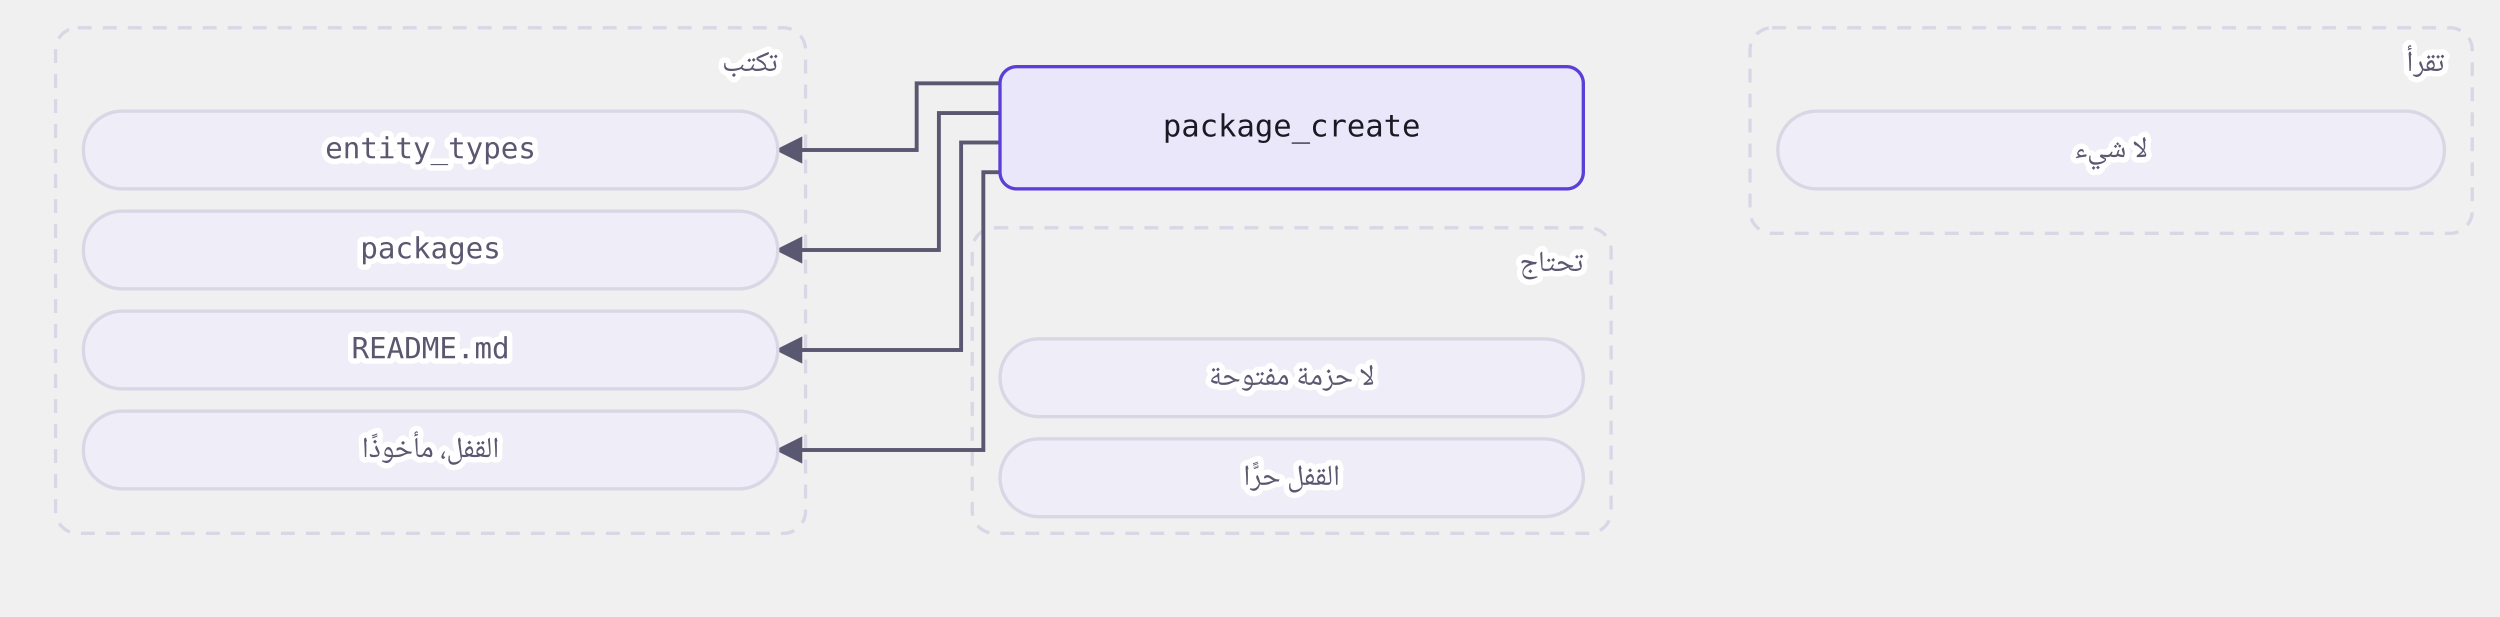
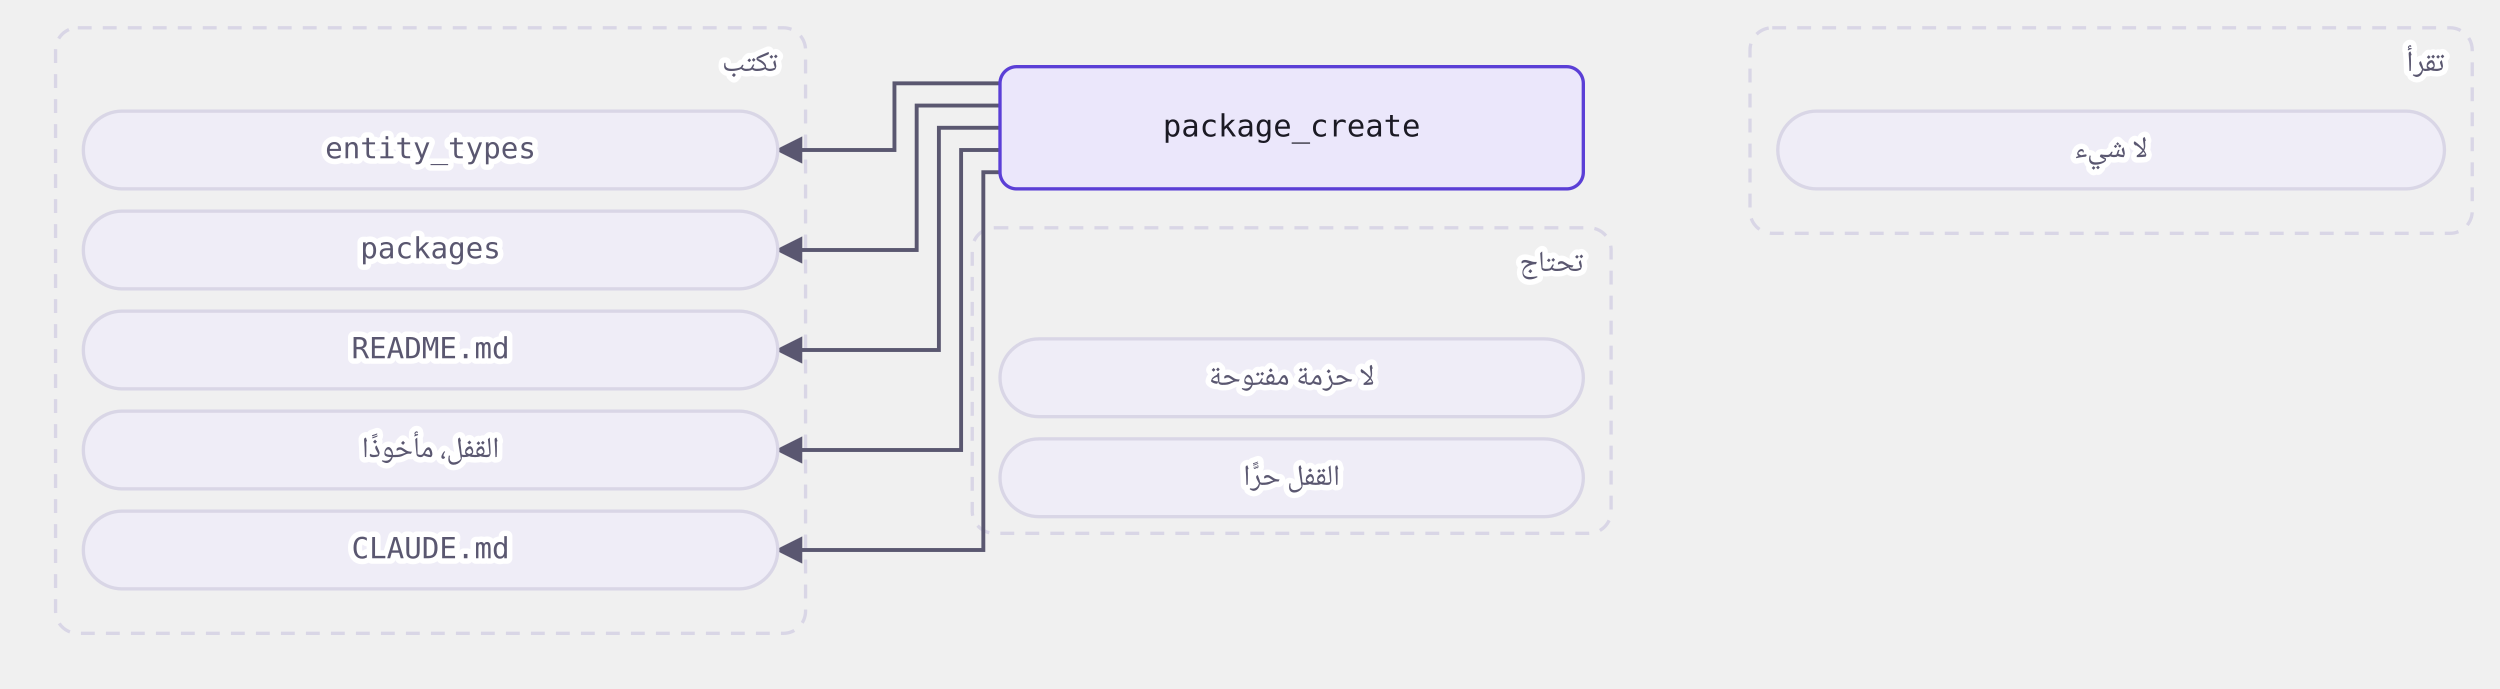
- <svg xmlns="http://www.w3.org/2000/svg" class="dia" lang="ar" viewBox="0 0 900 222" width="900" height="222" role="img" aria-label="ما تحتاجه الأداة قبل أن تعمل، وما تقرأه، وما تكتبه. كل ادّعاء مثبَّت بسطر من الخادم.">
+ <svg xmlns="http://www.w3.org/2000/svg" class="dia" lang="ar" viewBox="0 0 900 248" width="900" height="248" role="img" aria-label="ما تحتاجه الأداة قبل أن تعمل، وما تقرأه، وما تكتبه. كل ادّعاء مثبَّت بسطر من الخادم.">
  <style>svg{font-family:"Noto Naskh Arabic", "Segoe UI", Tahoma, serif;color:#1b1a24;direction:rtl}text{fill:currentColor}.box{fill:#efedf7;stroke:#d9d6e6;stroke-width:1.2}.box.acc{fill:#ebe7fb;stroke:#5b3fd6}.box.good{fill:#e0efe6;stroke:#1f8a4c}.box.bad{fill:#f8e7e7;stroke:#c23b36}.box.warn{fill:#f3ebdd;stroke:#a8700f}.box.frame{fill:none;stroke:#d9d6e6;stroke-dasharray:5 4}.frame .lbl{fill:#5a5770}.edge{fill:none;stroke:#5a5770;stroke-width:1.4}.edge.acc{stroke:#5b3fd6;stroke-width:1.8}.edge.loop{stroke-dasharray:4 3}.lbl{font-size:12px}.lbl.small{font-size:10.5px;fill:#5a5770;paint-order:stroke fill;stroke:#ffffff;stroke-width:4px;stroke-linejoin:round}.lbl.strong{font-weight:600;font-size:13px}.num{font-family:Consolas, Menlo, monospace;font-size:11px;direction:ltr;unicode-bidi:isolate}.arrow{fill:#5a5770}.arrow.acc{fill:#5b3fd6}</style>
  <defs>
    <marker id="ar-fx-package_create-ar" viewBox="0 0 10 10" refX="9" refY="5" markerWidth="7" markerHeight="7" orient="auto-start-reverse">
      <path d="M0 0L10 5L0 10z" class="arrow" />
    </marker>
    <marker id="ara-fx-package_create-ar" viewBox="0 0 10 10" refX="9" refY="5" markerWidth="7" markerHeight="7" orient="auto-start-reverse">
      <path d="M0 0L10 5L0 10z" class="arrow acc" />
    </marker>
  </defs>
  <g class="frame">
    <rect class="box frame" x="630.0" y="10" width="260" height="74" rx="8" />
    <text class="lbl small" x="880.0" y="23.0" text-anchor="start" dominant-baseline="middle">تقرأ</text>
  </g>
  <g class="frame">
-     <rect class="box frame" x="20.0" y="10" width="270" height="182" rx="8" />
+     <rect class="box frame" x="20.0" y="10" width="270" height="218" rx="8" />
    <text class="lbl small" x="280.0" y="23.0" text-anchor="start" dominant-baseline="middle">تكتب</text>
  </g>
  <g class="frame">
    <rect class="box frame" x="350.0" y="82" width="230" height="110" rx="8" />
    <text class="lbl small" x="570.0" y="95.0" text-anchor="start" dominant-baseline="middle">تحتاج</text>
  </g>
-   <path class="edge  draw" marker-end="url(#ar-fx-package_create-ar)" d="M360.0 30.0 L330.0 30.0 L330.0 54.0 L280.0 54.0" />
-   <path class="edge  draw" marker-end="url(#ar-fx-package_create-ar)" d="M360.0 40.7 L338.0 40.7 L338.0 90.0 L280.0 90.0" />
-   <path class="edge  draw" marker-end="url(#ar-fx-package_create-ar)" d="M360.0 51.3 L346.0 51.3 L346.0 126.0 L280.0 126.0" />
-   <path class="edge  draw" marker-end="url(#ar-fx-package_create-ar)" d="M360.0 62.0 L354.0 62.0 L354.0 162.0 L280.0 162.0" />
+   <path class="edge  draw" marker-end="url(#ar-fx-package_create-ar)" d="M360.0 30.0 L322.0 30.0 L322.0 54.0 L280.0 54.0" />
+   <path class="edge  draw" marker-end="url(#ar-fx-package_create-ar)" d="M360.0 38.0 L330.0 38.0 L330.0 90.0 L280.0 90.0" />
+   <path class="edge  draw" marker-end="url(#ar-fx-package_create-ar)" d="M360.0 46.0 L338.0 46.0 L338.0 126.0 L280.0 126.0" />
+   <path class="edge  draw" marker-end="url(#ar-fx-package_create-ar)" d="M360.0 54.0 L346.0 54.0 L346.0 162.0 L280.0 162.0" />
+   <path class="edge  draw" marker-end="url(#ar-fx-package_create-ar)" d="M360.0 62.0 L354.0 62.0 L354.0 198.0 L280.0 198.0" />
  <g data-key="l0">
    <rect class="box pill" x="640.0" y="40" width="240" height="28" rx="14.0" />
    <text class="lbl small" x="760.0" y="54.0" text-anchor="middle" dominant-baseline="middle">لا شيء</text>
  </g>
  <g data-key="r0">
    <rect class="box pill" x="30.0" y="40" width="250" height="28" rx="14.0" />
    <text class="lbl num small" x="155.0" y="54.0" text-anchor="middle" dominant-baseline="middle" style="direction:ltr;unicode-bidi:isolate">⁦entity_types⁩</text>
  </g>
  <g data-key="r1">
    <rect class="box pill" x="30.0" y="76" width="250" height="28" rx="14.0" />
    <text class="lbl num small" x="155.0" y="90.0" text-anchor="middle" dominant-baseline="middle" style="direction:ltr;unicode-bidi:isolate">⁦packages⁩</text>
  </g>
  <g data-key="r2">
    <rect class="box pill" x="30.0" y="112" width="250" height="28" rx="14.0" />
    <text class="lbl num small" x="155.0" y="126.0" text-anchor="middle" dominant-baseline="middle" style="direction:ltr;unicode-bidi:isolate">⁦README.md⁩</text>
  </g>
  <g data-key="r3">
    <rect class="box pill" x="30.0" y="148" width="250" height="28" rx="14.0" />
    <text class="lbl small" x="155.0" y="162.0" text-anchor="middle" dominant-baseline="middle">القفل، مأخوذًا</text>
  </g>
+   <g data-key="r4">
+     <rect class="box pill" x="30.0" y="184" width="250" height="28" rx="14.0" />
+     <text class="lbl num small" x="155.0" y="198.0" text-anchor="middle" dominant-baseline="middle" style="direction:ltr;unicode-bidi:isolate">⁦CLAUDE.md⁩</text>
+   </g>
  <g data-key="hub">
    <rect class="box acc strong" x="360.0" y="24" width="210" height="44" rx="6" />
    <text class="lbl num" x="465.0" y="46.0" text-anchor="middle" dominant-baseline="middle" style="direction:ltr;unicode-bidi:isolate">⁦package_create⁩</text>
  </g>
  <g data-key="b0">
    <rect class="box pill" x="360.0" y="122" width="210" height="28" rx="14.0" />
    <text class="lbl small" x="465.0" y="136.0" text-anchor="middle" dominant-baseline="middle">لا حزمة مفتوحة</text>
  </g>
  <g data-key="b1">
    <rect class="box pill" x="360.0" y="158" width="210" height="28" rx="14.0" />
    <text class="lbl small" x="465.0" y="172.0" text-anchor="middle" dominant-baseline="middle">القفل حرًّا</text>
  </g>
</svg>
